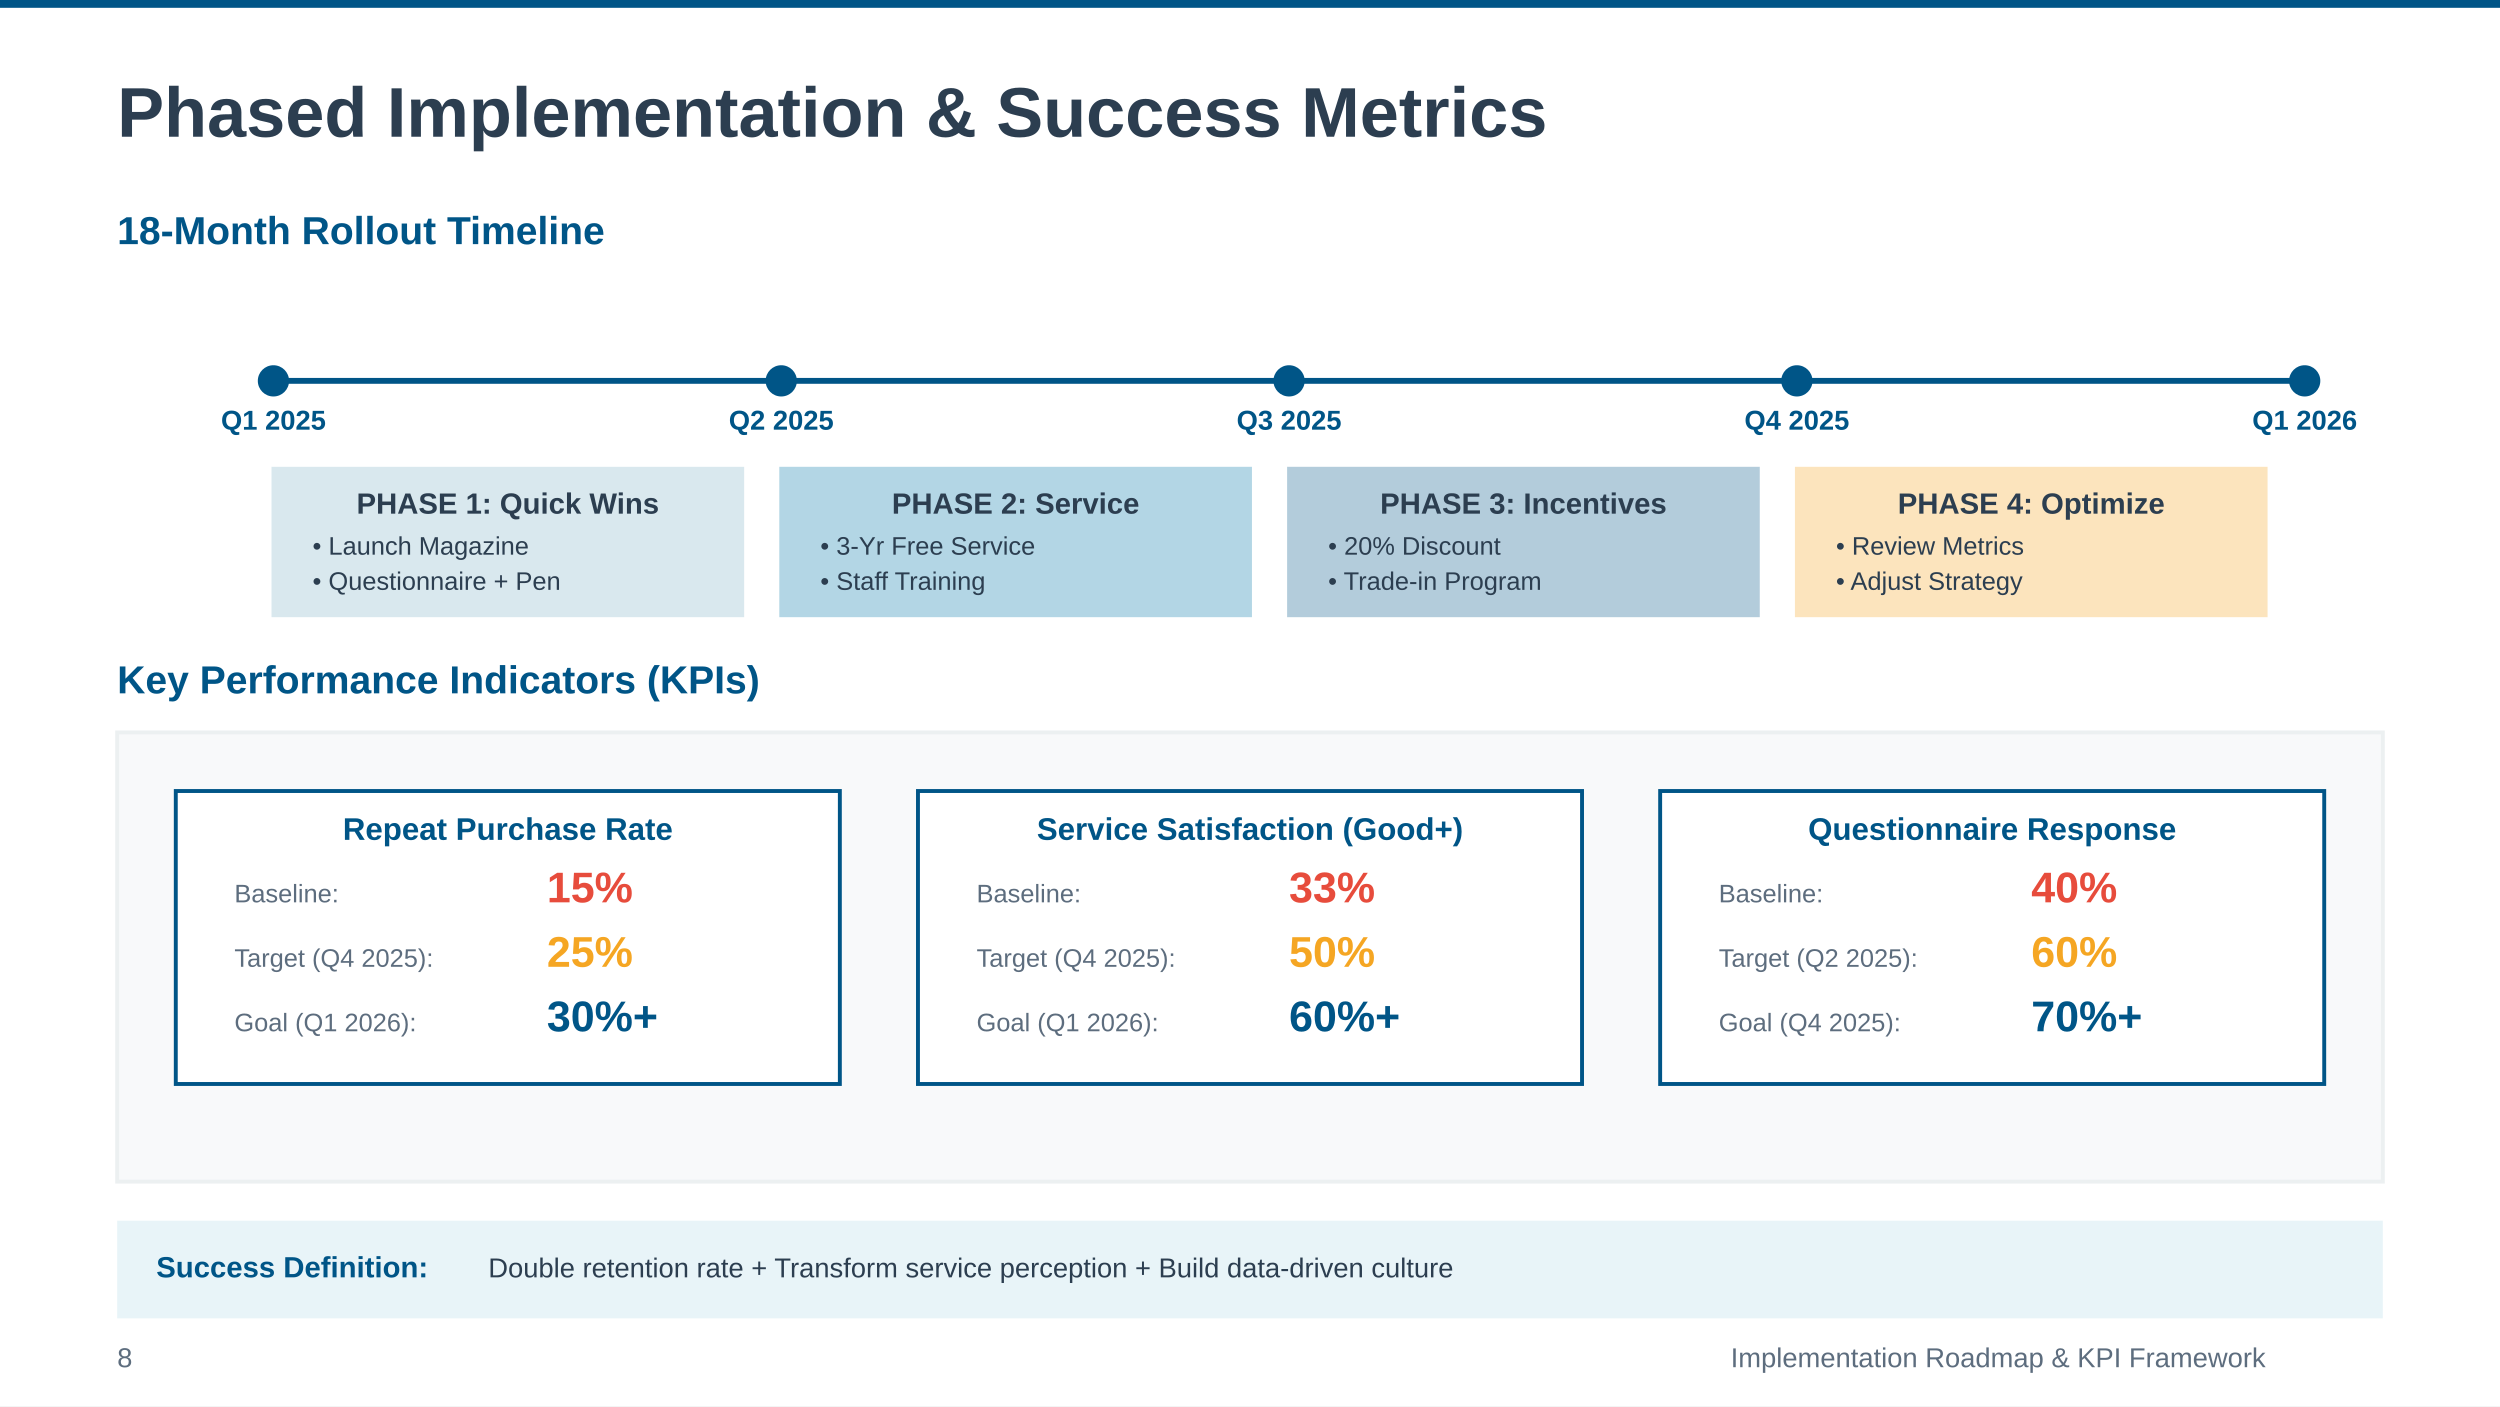
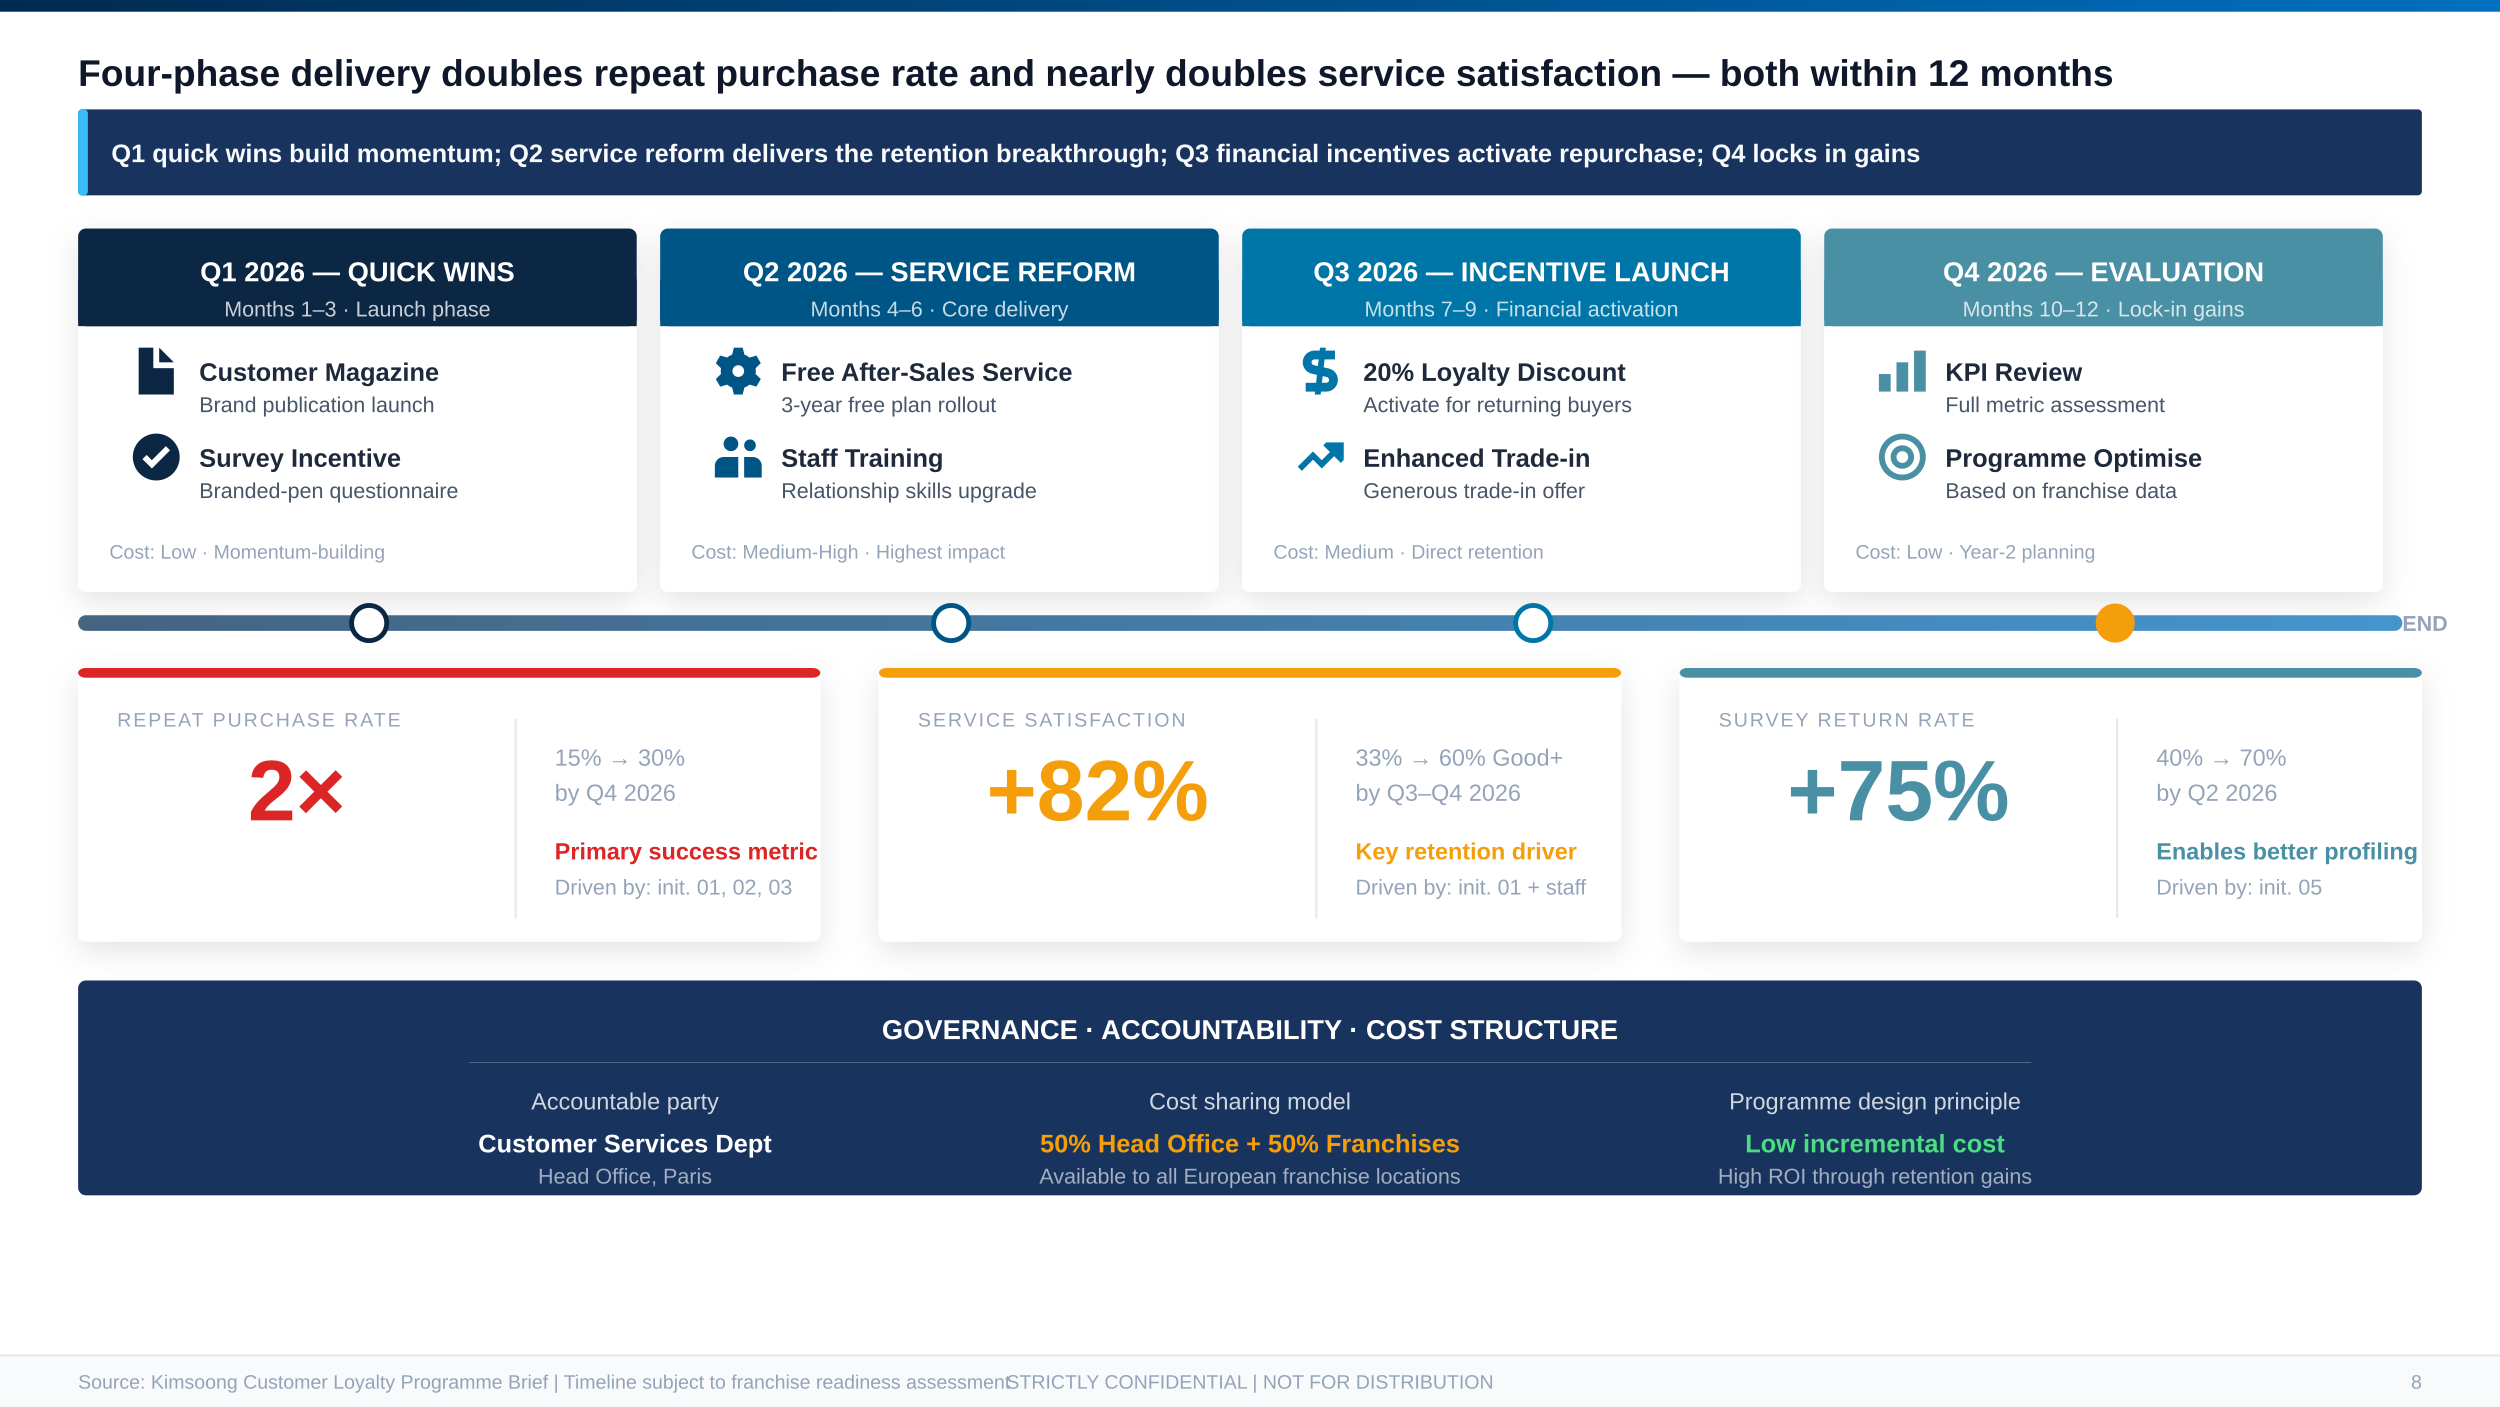
<svg xmlns="http://www.w3.org/2000/svg" viewBox="0 0 1280 720" width="1280" height="720">
+   <defs>
+     <linearGradient id="topGrad" x1="0%" y1="0%" x2="100%" y2="0%">
+       <stop offset="0%" stop-color="#002A50" />
+       <stop offset="100%" stop-color="#0070C0" />
+     </linearGradient>
+     <filter id="shadow" x="-10%" y="-10%" width="130%" height="140%">
+       <feGaussianBlur in="SourceAlpha" stdDeviation="8" />
+       <feOffset dx="0" dy="5" result="ob" />
+       <feFlood flood-color="#000000" flood-opacity="0.11" result="sc" />
+       <feComposite in="sc" in2="ob" operator="in" result="s" />
+       <feMerge>
+         <feMergeNode in="s" />
+         <feMergeNode in="SourceGraphic" />
+       </feMerge>
+     </filter>
+     <filter id="deepShadow" x="-10%" y="-10%" width="130%" height="140%">
+       <feGaussianBlur in="SourceAlpha" stdDeviation="14" />
+       <feOffset dx="0" dy="7" result="ob" />
+       <feFlood flood-color="#000000" flood-opacity="0.14" result="sc" />
+       <feComposite in="sc" in2="ob" operator="in" result="s" />
+       <feMerge>
+         <feMergeNode in="s" />
+         <feMergeNode in="SourceGraphic" />
+       </feMerge>
+     </filter>
+     <filter id="bubbleShadow" x="-30%" y="-30%" width="160%" height="160%">
+       <feGaussianBlur in="SourceAlpha" stdDeviation="6" />
+       <feOffset dx="0" dy="3" result="ob" />
+       <feFlood flood-color="#000000" flood-opacity="0.20" result="sc" />
+       <feComposite in="sc" in2="ob" operator="in" result="s" />
+       <feMerge>
+         <feMergeNode in="s" />
+         <feMergeNode in="SourceGraphic" />
+       </feMerge>
+     </filter>
+   </defs>
  <rect width="1280" height="720" fill="#FFFFFF" />
-   <rect x="0" y="0" width="1280" height="4" fill="#005587" />
-   <text x="60" y="70" font-family="Arial, sans-serif" font-size="36" font-weight="bold" fill="#2C3E50">
-     <tspan>Phased Implementation &amp; Success Metrics</tspan>
-   </text>
-   <text x="60" y="125" font-family="Arial, sans-serif" font-size="20" font-weight="bold" fill="#005587">
-     <tspan>18-Month Rollout Timeline</tspan>
-   </text>
-   <line x1="140" y1="195" x2="1180" y2="195" stroke="#005587" stroke-width="3" />
-   <circle cx="140" cy="195" r="8" fill="#005587" />
-   <circle cx="400" cy="195" r="8" fill="#005587" />
-   <circle cx="660" cy="195" r="8" fill="#005587" />
-   <circle cx="920" cy="195" r="8" fill="#005587" />
-   <circle cx="1180" cy="195" r="8" fill="#005587" />
-   <text x="140" y="220" font-family="Arial, sans-serif" font-size="14" font-weight="bold" fill="#005587" text-anchor="middle">
-     <tspan>Q1 2025</tspan>
-   </text>
-   <text x="400" y="220" font-family="Arial, sans-serif" font-size="14" font-weight="bold" fill="#005587" text-anchor="middle">
-     <tspan>Q2 2025</tspan>
-   </text>
-   <text x="660" y="220" font-family="Arial, sans-serif" font-size="14" font-weight="bold" fill="#005587" text-anchor="middle">
-     <tspan>Q3 2025</tspan>
-   </text>
-   <text x="920" y="220" font-family="Arial, sans-serif" font-size="14" font-weight="bold" fill="#005587" text-anchor="middle">
-     <tspan>Q4 2025</tspan>
-   </text>
-   <text x="1180" y="220" font-family="Arial, sans-serif" font-size="14" font-weight="bold" fill="#005587" text-anchor="middle">
-     <tspan>Q1 2026</tspan>
-   </text>
-   <rect x="140" y="240" width="240" height="75" fill="#7FB3C7" opacity="0.3" stroke="#7FB3C7" stroke-width="2" />
-   <text x="260" y="263" font-family="Arial, sans-serif" font-size="15" font-weight="bold" fill="#2C3E50" text-anchor="middle">
-     <tspan>PHASE 1: Quick Wins</tspan>
-   </text>
-   <text font-size="13" font-family="Arial, sans-serif" fill="#2C3E50" x="160" y="284">• Launch Magazine</text>
-   <text font-size="13" font-family="Arial, sans-serif" fill="#2C3E50" x="160" y="302">• Questionnaire + Pen</text>
-   <rect x="400" y="240" width="240" height="75" fill="#0076A8" opacity="0.3" stroke="#0076A8" stroke-width="2" />
-   <text x="520" y="263" font-family="Arial, sans-serif" font-size="15" font-weight="bold" fill="#2C3E50" text-anchor="middle">
-     <tspan>PHASE 2: Service</tspan>
-   </text>
-   <text font-size="13" font-family="Arial, sans-serif" fill="#2C3E50" x="420" y="284">• 3-Yr Free Service</text>
-   <text font-size="13" font-family="Arial, sans-serif" fill="#2C3E50" x="420" y="302">• Staff Training</text>
-   <rect x="660" y="240" width="240" height="75" fill="#005587" opacity="0.3" stroke="#005587" stroke-width="2" />
-   <text x="780" y="263" font-family="Arial, sans-serif" font-size="15" font-weight="bold" fill="#2C3E50" text-anchor="middle">
-     <tspan>PHASE 3: Incentives</tspan>
-   </text>
-   <text font-size="13" font-family="Arial, sans-serif" fill="#2C3E50" x="680" y="284">• 20% Discount</text>
-   <text font-size="13" font-family="Arial, sans-serif" fill="#2C3E50" x="680" y="302">• Trade-in Program</text>
-   <rect x="920" y="240" width="240" height="75" fill="#F5A623" opacity="0.3" stroke="#F5A623" stroke-width="2" />
-   <text x="1040" y="263" font-family="Arial, sans-serif" font-size="15" font-weight="bold" fill="#2C3E50" text-anchor="middle">
-     <tspan>PHASE 4: Optimize</tspan>
-   </text>
-   <text font-size="13" font-family="Arial, sans-serif" fill="#2C3E50" x="940" y="284">• Review Metrics</text>
-   <text font-size="13" font-family="Arial, sans-serif" fill="#2C3E50" x="940" y="302">• Adjust Strategy</text>
-   <text x="60" y="355" font-family="Arial, sans-serif" font-size="20" font-weight="bold" fill="#005587">
-     <tspan>Key Performance Indicators (KPIs)</tspan>
-   </text>
-   <rect x="60" y="375" width="1160" height="230" fill="#F8F9FA" stroke="#ECF0F1" stroke-width="2" />
-   <rect x="90" y="405" width="340" height="150" fill="#FFFFFF" stroke="#005587" stroke-width="2" />
-   <text x="260" y="430" font-family="Arial, sans-serif" font-size="16" font-weight="bold" fill="#005587" text-anchor="middle">
-     <tspan>Repeat Purchase Rate</tspan>
-   </text>
-   <text x="120" y="462" font-family="Arial, sans-serif" font-size="13" fill="#5D6D7E">
-     <tspan>Baseline:</tspan>
-   </text>
-   <text x="280" y="462" font-family="Arial, sans-serif" font-size="22" font-weight="bold" fill="#E74C3C">
-     <tspan>15%</tspan>
-   </text>
-   <text x="120" y="495" font-family="Arial, sans-serif" font-size="13" fill="#5D6D7E">
-     <tspan>Target (Q4 2025):</tspan>
-   </text>
-   <text x="280" y="495" font-family="Arial, sans-serif" font-size="22" font-weight="bold" fill="#F5A623">
-     <tspan>25%</tspan>
-   </text>
-   <text x="120" y="528" font-family="Arial, sans-serif" font-size="13" fill="#5D6D7E">
-     <tspan>Goal (Q1 2026):</tspan>
-   </text>
-   <text x="280" y="528" font-family="Arial, sans-serif" font-size="22" font-weight="bold" fill="#005587">
-     <tspan>30%+</tspan>
-   </text>
-   <rect x="470" y="405" width="340" height="150" fill="#FFFFFF" stroke="#005587" stroke-width="2" />
-   <text x="640" y="430" font-family="Arial, sans-serif" font-size="16" font-weight="bold" fill="#005587" text-anchor="middle">
-     <tspan>Service Satisfaction (Good+)</tspan>
-   </text>
-   <text x="500" y="462" font-family="Arial, sans-serif" font-size="13" fill="#5D6D7E">
-     <tspan>Baseline:</tspan>
-   </text>
-   <text x="660" y="462" font-family="Arial, sans-serif" font-size="22" font-weight="bold" fill="#E74C3C">
-     <tspan>33%</tspan>
-   </text>
-   <text x="500" y="495" font-family="Arial, sans-serif" font-size="13" fill="#5D6D7E">
-     <tspan>Target (Q4 2025):</tspan>
-   </text>
-   <text x="660" y="495" font-family="Arial, sans-serif" font-size="22" font-weight="bold" fill="#F5A623">
-     <tspan>50%</tspan>
-   </text>
-   <text x="500" y="528" font-family="Arial, sans-serif" font-size="13" fill="#5D6D7E">
-     <tspan>Goal (Q1 2026):</tspan>
-   </text>
-   <text x="660" y="528" font-family="Arial, sans-serif" font-size="22" font-weight="bold" fill="#005587">
-     <tspan>60%+</tspan>
-   </text>
-   <rect x="850" y="405" width="340" height="150" fill="#FFFFFF" stroke="#005587" stroke-width="2" />
-   <text x="1020" y="430" font-family="Arial, sans-serif" font-size="16" font-weight="bold" fill="#005587" text-anchor="middle">
-     <tspan>Questionnaire Response</tspan>
-   </text>
-   <text x="880" y="462" font-family="Arial, sans-serif" font-size="13" fill="#5D6D7E">
-     <tspan>Baseline:</tspan>
-   </text>
-   <text x="1040" y="462" font-family="Arial, sans-serif" font-size="22" font-weight="bold" fill="#E74C3C">
-     <tspan>40%</tspan>
-   </text>
-   <text x="880" y="495" font-family="Arial, sans-serif" font-size="13" fill="#5D6D7E">
-     <tspan>Target (Q2 2025):</tspan>
-   </text>
-   <text x="1040" y="495" font-family="Arial, sans-serif" font-size="22" font-weight="bold" fill="#F5A623">
-     <tspan>60%</tspan>
-   </text>
-   <text x="880" y="528" font-family="Arial, sans-serif" font-size="13" fill="#5D6D7E">
-     <tspan>Goal (Q4 2025):</tspan>
-   </text>
-   <text x="1040" y="528" font-family="Arial, sans-serif" font-size="22" font-weight="bold" fill="#005587">
-     <tspan>70%+</tspan>
-   </text>
-   <rect x="60" y="625" width="1160" height="50" fill="#E8F4F8" />
-   <text x="80" y="654" font-family="Arial, sans-serif" font-size="15" font-weight="bold" fill="#005587">
-     <tspan>Success Definition: </tspan>
-   </text>
-   <text x="250" y="654" font-family="Arial, sans-serif" font-size="14" fill="#2C3E50">
-     <tspan>Double retention rate + Transform service perception + Build data-driven culture</tspan>
-   </text>
-   <text x="60" y="700" font-family="Arial, sans-serif" font-size="14" fill="#5D6D7E">
-     <tspan>8</tspan>
-   </text>
-   <text x="1160" y="700" font-family="Arial, sans-serif" font-size="14" fill="#5D6D7E" text-anchor="end">
-     <tspan>Implementation Roadmap &amp; KPI Framework</tspan>
-   </text>
+   <rect x="0" y="0" width="1280" height="6" fill="url(#topGrad)" />
+   <text x="40" y="44" font-family="Arial, sans-serif" font-size="19" font-weight="bold" fill="#0F172A">Four-phase delivery doubles repeat purchase rate and nearly doubles service satisfaction — both within 12 months</text>
+   <rect x="40" y="56" width="1200" height="44" rx="2" fill="#18345E" />
+   <rect x="40" y="56" width="5" height="44" rx="2" fill="#38BDF8" />
+   <text x="57" y="83" font-family="Arial, sans-serif" font-size="13" font-weight="bold" fill="#F8FAFC">Q1 quick wins build momentum; Q2 service reform delivers the retention breakthrough; Q3 financial incentives activate repurchase; Q4 locks in gains</text>
+   <rect x="40" y="117" width="286" height="186" rx="4" fill="#FFFFFF" filter="url(#shadow)" />
+   <rect x="40" y="117" width="286" height="50" rx="4" fill="#0C2744" />
+   <rect x="40" y="143" width="286" height="24" rx="0" fill="#0C2744" />
+   <text x="183" y="144" font-family="Arial, sans-serif" font-size="14" font-weight="bold" fill="#FFFFFF" text-anchor="middle">Q1 2026  —  QUICK WINS</text>
+   <text x="183" y="162" font-family="Arial, sans-serif" font-size="11" fill="#FFFFFF" fill-opacity="0.78" text-anchor="middle">Months 1–3  ·  Launch phase</text>
+   <g transform="translate(68.0, 178.0) scale(1.5)" fill="#0C2744">
+     <path d="M7 0H2V16H14V7H7V0Z" />
+     <path d="M9 0V5H14L9 0Z" />
+   </g>
+   <text x="102" y="195" font-family="Arial, sans-serif" font-size="13" fill="#1E293B" font-weight="bold">Customer Magazine</text>
+   <text x="102" y="211" font-family="Arial, sans-serif" font-size="11" fill="#475569">Brand publication launch</text>
+   <g transform="translate(68.0, 222.0) scale(1.5)" fill="#0C2744">
+     <path fill-rule="evenodd" clip-rule="evenodd" d="M8 16C12.418 16 16 12.418 16 8C16 3.582 12.418 0 8 0C3.582 0 0 3.582 0 8C0 12.418 3.582 16 8 16ZM12.707 5.707L11.293 4.293L6.5 9.086L4.707 7.293L3.293 8.707L6.5 11.914L12.707 5.707Z" />
+   </g>
+   <text x="102" y="239" font-family="Arial, sans-serif" font-size="13" fill="#1E293B" font-weight="bold">Survey Incentive</text>
+   <text x="102" y="255" font-family="Arial, sans-serif" font-size="11" fill="#475569">Branded-pen questionnaire</text>
+   <text x="56" y="286" font-family="Arial, sans-serif" font-size="10" fill="#94A3B8">Cost: Low  ·  Momentum-building</text>
+   <rect x="338" y="117" width="286" height="186" rx="4" fill="#FFFFFF" filter="url(#shadow)" />
+   <rect x="338" y="117" width="286" height="50" rx="4" fill="#005587" />
+   <rect x="338" y="143" width="286" height="24" rx="0" fill="#005587" />
+   <text x="481" y="144" font-family="Arial, sans-serif" font-size="14" font-weight="bold" fill="#FFFFFF" text-anchor="middle">Q2 2026  —  SERVICE REFORM</text>
+   <text x="481" y="162" font-family="Arial, sans-serif" font-size="11" fill="#FFFFFF" fill-opacity="0.78" text-anchor="middle">Months 4–6  ·  Core delivery</text>
+   <g transform="translate(366.0, 178.0) scale(1.5)" fill="#005587">
+     <path fill-rule="evenodd" clip-rule="evenodd" d="M6.5 0H9.5L10.094 2.375C10.728 2.611 11.311 2.952 11.822 3.375L14.178 2.701L15.678 5.299L13.917 7.002C13.972 7.326 14 7.66 14 8C14 8.34 13.972 8.674 13.917 8.998L15.678 10.701L14.178 13.299L11.822 12.625C11.311 13.048 10.728 13.389 10.094 13.624L9.5 16H6.5L5.906 13.624C5.272 13.389 4.689 13.048 4.178 12.625L1.822 13.299L0.322 10.701L2.083 8.998C2.028 8.674 2 8.34 2 8C2 7.66 2.028 7.326 2.083 7.002L0.322 5.299L1.822 2.701L4.178 3.375C4.689 2.952 5.272 2.611 5.906 2.375L6.5 0ZM8 10C9.105 10 10 9.105 10 8C10 6.895 9.105 6 8 6C6.895 6 6 6.895 6 8C6 9.105 6.895 10 8 10Z" />
+   </g>
+   <text x="400" y="195" font-family="Arial, sans-serif" font-size="13" fill="#1E293B" font-weight="bold">Free After-Sales Service</text>
+   <text x="400" y="211" font-family="Arial, sans-serif" font-size="11" fill="#475569">3-year free plan rollout</text>
+   <g transform="translate(366.0, 222.0) scale(1.5)" fill="#005587">
+     <path d="M8 3.5C8 4.881 6.881 6 5.5 6C4.119 6 3 4.881 3 3.5C3 2.119 4.119 1 5.5 1C6.881 1 8 2.119 8 3.5Z" />
+     <path d="M3 8C1.343 8 0 9.343 0 11V15H8V8H3Z" />
+     <path d="M13 8H10V15H16V11C16 9.343 14.657 8 13 8Z" />
+     <path d="M12 6C13.105 6 14 5.105 14 4C14 2.895 13.105 2 12 2C10.895 2 10 2.895 10 4C10 5.105 10.895 6 12 6Z" />
+   </g>
+   <text x="400" y="239" font-family="Arial, sans-serif" font-size="13" fill="#1E293B" font-weight="bold">Staff Training</text>
+   <text x="400" y="255" font-family="Arial, sans-serif" font-size="11" fill="#475569">Relationship skills upgrade</text>
+   <text x="354" y="286" font-family="Arial, sans-serif" font-size="10" fill="#94A3B8">Cost: Medium-High  ·  Highest impact</text>
+   <rect x="636" y="117" width="286" height="186" rx="4" fill="#FFFFFF" filter="url(#shadow)" />
+   <rect x="636" y="117" width="286" height="50" rx="4" fill="#0076A8" />
+   <rect x="636" y="143" width="286" height="24" rx="0" fill="#0076A8" />
+   <text x="779" y="144" font-family="Arial, sans-serif" font-size="14" font-weight="bold" fill="#FFFFFF" text-anchor="middle">Q3 2026  —  INCENTIVE LAUNCH</text>
+   <text x="779" y="162" font-family="Arial, sans-serif" font-size="11" fill="#FFFFFF" fill-opacity="0.78" text-anchor="middle">Months 7–9  ·  Financial activation</text>
+   <g transform="translate(664.0, 178.0) scale(1.5)" fill="#0076A8">
+     <path fill-rule="evenodd" clip-rule="evenodd" d="M6.216 15L6.105 16H8.117L8.228 15H10.003C12.21 15 14 13.21 14 11.003C14 9.13 12.699 7.508 10.87 7.101L9.149 6.719L9.451 4H13V1H9.784L9.895 0H7.883L7.772 1H5.997C3.79 1 2 2.79 2 4.997C2 6.87 3.301 8.492 5.13 8.899L6.851 9.281L6.549 12H3V15H6.216ZM8.562 12H10.003C10.554 12 11 11.554 11 11.003C11 10.536 10.675 10.131 10.219 10.03L8.815 9.718L8.562 12ZM7.185 6.282L7.438 4H5.997C5.446 4 5 4.446 5 4.997C5 5.464 5.325 5.869 5.781 5.97L7.185 6.282Z" />
+   </g>
+   <text x="698" y="195" font-family="Arial, sans-serif" font-size="13" fill="#1E293B" font-weight="bold">20% Loyalty Discount</text>
+   <text x="698" y="211" font-family="Arial, sans-serif" font-size="11" fill="#475569">Activate for returning buyers</text>
+   <g transform="translate(664.0, 222.0) scale(1.5)" fill="#0076A8">
+     <path d="M10 3L9 4L11.293 6.293L8.5 9.086L5.5 6.086L0.293 11.293L1.707 12.707L5.5 8.914L8.5 11.914L12.707 7.707L15 10L16 9L16 3H10Z" />
+   </g>
+   <text x="698" y="239" font-family="Arial, sans-serif" font-size="13" fill="#1E293B" font-weight="bold">Enhanced Trade-in</text>
+   <text x="698" y="255" font-family="Arial, sans-serif" font-size="11" fill="#475569">Generous trade-in offer</text>
+   <text x="652" y="286" font-family="Arial, sans-serif" font-size="10" fill="#94A3B8">Cost: Medium  ·  Direct retention</text>
+   <rect x="934" y="117" width="286" height="186" rx="4" fill="#FFFFFF" filter="url(#shadow)" />
+   <rect x="934" y="117" width="286" height="50" rx="4" fill="#4A90A4" />
+   <rect x="934" y="143" width="286" height="24" rx="0" fill="#4A90A4" />
+   <text x="1077" y="144" font-family="Arial, sans-serif" font-size="14" font-weight="bold" fill="#FFFFFF" text-anchor="middle">Q4 2026  —  EVALUATION</text>
+   <text x="1077" y="162" font-family="Arial, sans-serif" font-size="11" fill="#FFFFFF" fill-opacity="0.78" text-anchor="middle">Months 10–12  ·  Lock-in gains</text>
+   <g transform="translate(962.0, 178.0) scale(1.5)" fill="#4A90A4">
+     <path d="M16 1H12V15H16V1Z" />
+     <path d="M6 5H10V15H6V5Z" />
+     <path d="M0 9H4V15H0V9Z" />
+   </g>
+   <text x="996" y="195" font-family="Arial, sans-serif" font-size="13" fill="#1E293B" font-weight="bold">KPI Review</text>
+   <text x="996" y="211" font-family="Arial, sans-serif" font-size="11" fill="#475569">Full metric assessment</text>
+   <g transform="translate(962.0, 222.0) scale(1.5)" fill="#4A90A4">
+     <path fill-rule="evenodd" clip-rule="evenodd" d="M8 4C5.791 4 4 5.791 4 8C4 10.209 5.791 12 8 12C10.209 12 12 10.209 12 8C12 5.791 10.209 4 8 4ZM6 8C6 6.895 6.895 6 8 6C9.105 6 10 6.895 10 8C10 9.105 9.105 10 8 10C6.895 10 6 9.105 6 8Z" />
+     <path fill-rule="evenodd" clip-rule="evenodd" d="M8 0C3.582 0 0 3.582 0 8C0 12.418 3.582 16 8 16C12.418 16 16 12.418 16 8C16 3.582 12.418 0 8 0ZM2 8C2 4.686 4.686 2 8 2C11.314 2 14 4.686 14 8C14 11.314 11.314 14 8 14C4.686 14 2 11.314 2 8Z" />
+   </g>
+   <text x="996" y="239" font-family="Arial, sans-serif" font-size="13" fill="#1E293B" font-weight="bold">Programme Optimise</text>
+   <text x="996" y="255" font-family="Arial, sans-serif" font-size="11" fill="#475569">Based on franchise data</text>
+   <text x="950" y="286" font-family="Arial, sans-serif" font-size="10" fill="#94A3B8">Cost: Low  ·  Year-2 planning</text>
+   <rect x="40" y="315" width="1190" height="8" rx="4" fill="#E2E8F0" />
+   <rect x="40" y="315" width="1190" height="8" rx="4" fill="url(#topGrad)" fill-opacity="0.7" />
+   <circle cx="189" cy="319" r="9" fill="#FFFFFF" stroke="#0C2744" stroke-width="2.5" />
+   <circle cx="487" cy="319" r="9" fill="#FFFFFF" stroke="#005587" stroke-width="2.5" />
+   <circle cx="785" cy="319" r="9" fill="#FFFFFF" stroke="#0076A8" stroke-width="2.5" />
+   <circle cx="1083" cy="319" r="9" fill="#F59E0B" stroke="#F59E0B" stroke-width="2" />
+   <text x="1230" y="323" font-family="Arial, sans-serif" font-size="11" fill="#94A3B8" font-weight="bold">END</text>
+   <rect x="40" y="342" width="380" height="140" rx="4" fill="#FFFFFF" filter="url(#shadow)" />
+   <rect x="40" y="342" width="380" height="5" rx="4" fill="#DC2626" />
+   <text x="60" y="372" font-family="Arial, sans-serif" font-size="10" fill="#94A3B8" letter-spacing="1">REPEAT PURCHASE RATE</text>
+   <text x="152" y="420" font-family="Arial, sans-serif" font-size="44" font-weight="bold" fill="#DC2626" text-anchor="middle">2×</text>
+   <line x1="264" y1="368" x2="264" y2="470" stroke="#E2E8F0" stroke-width="1" />
+   <text x="284" y="392" font-family="Arial, sans-serif" font-size="12" fill="#94A3B8">15% → 30%</text>
+   <text x="284" y="410" font-family="Arial, sans-serif" font-size="12" fill="#94A3B8">by Q4 2026</text>
+   <text x="284" y="440" font-family="Arial, sans-serif" font-size="12" fill="#DC2626" font-weight="bold">Primary success metric</text>
+   <text x="284" y="458" font-family="Arial, sans-serif" font-size="11" fill="#94A3B8">Driven by: init. 01, 02, 03</text>
+   <rect x="450" y="342" width="380" height="140" rx="4" fill="#FFFFFF" filter="url(#shadow)" />
+   <rect x="450" y="342" width="380" height="5" rx="4" fill="#F59E0B" />
+   <text x="470" y="372" font-family="Arial, sans-serif" font-size="10" fill="#94A3B8" letter-spacing="1">SERVICE SATISFACTION</text>
+   <text x="562" y="420" font-family="Arial, sans-serif" font-size="44" font-weight="bold" fill="#F59E0B" text-anchor="middle">+82%</text>
+   <line x1="674" y1="368" x2="674" y2="470" stroke="#E2E8F0" stroke-width="1" />
+   <text x="694" y="392" font-family="Arial, sans-serif" font-size="12" fill="#94A3B8">33% → 60% Good+</text>
+   <text x="694" y="410" font-family="Arial, sans-serif" font-size="12" fill="#94A3B8">by Q3–Q4 2026</text>
+   <text x="694" y="440" font-family="Arial, sans-serif" font-size="12" fill="#F59E0B" font-weight="bold">Key retention driver</text>
+   <text x="694" y="458" font-family="Arial, sans-serif" font-size="11" fill="#94A3B8">Driven by: init. 01 + staff</text>
+   <rect x="860" y="342" width="380" height="140" rx="4" fill="#FFFFFF" filter="url(#shadow)" />
+   <rect x="860" y="342" width="380" height="5" rx="4" fill="#4A90A4" />
+   <text x="880" y="372" font-family="Arial, sans-serif" font-size="10" fill="#94A3B8" letter-spacing="1">SURVEY RETURN RATE</text>
+   <text x="972" y="420" font-family="Arial, sans-serif" font-size="44" font-weight="bold" fill="#4A90A4" text-anchor="middle">+75%</text>
+   <line x1="1084" y1="368" x2="1084" y2="470" stroke="#E2E8F0" stroke-width="1" />
+   <text x="1104" y="392" font-family="Arial, sans-serif" font-size="12" fill="#94A3B8">40% → 70%</text>
+   <text x="1104" y="410" font-family="Arial, sans-serif" font-size="12" fill="#94A3B8">by Q2 2026</text>
+   <text x="1104" y="440" font-family="Arial, sans-serif" font-size="12" fill="#4A90A4" font-weight="bold">Enables better profiling</text>
+   <text x="1104" y="458" font-family="Arial, sans-serif" font-size="11" fill="#94A3B8">Driven by: init. 05</text>
+   <rect x="40" y="502" width="1200" height="110" rx="4" fill="#18345E" />
+   <text x="640" y="532" font-family="Arial, sans-serif" font-size="14" font-weight="bold" fill="#FFFFFF" text-anchor="middle">GOVERNANCE  ·  ACCOUNTABILITY  ·  COST STRUCTURE</text>
+   <line x1="240" y1="544" x2="1040" y2="544" stroke="#FFFFFF" stroke-width="0.5" stroke-opacity="0.25" />
+   <text x="320" y="568" font-family="Arial, sans-serif" font-size="12" fill="#FFFFFF" fill-opacity="0.80" text-anchor="middle">Accountable party</text>
+   <text x="320" y="590" font-family="Arial, sans-serif" font-size="13" font-weight="bold" fill="#FFFFFF" text-anchor="middle">Customer Services Dept</text>
+   <text x="320" y="606" font-family="Arial, sans-serif" font-size="11" fill="#FFFFFF" fill-opacity="0.60" text-anchor="middle">Head Office, Paris</text>
+   <text x="640" y="568" font-family="Arial, sans-serif" font-size="12" fill="#FFFFFF" fill-opacity="0.80" text-anchor="middle">Cost sharing model</text>
+   <text x="640" y="590" font-family="Arial, sans-serif" font-size="13" font-weight="bold" fill="#F59E0B" text-anchor="middle">50% Head Office  +  50% Franchises</text>
+   <text x="640" y="606" font-family="Arial, sans-serif" font-size="11" fill="#FFFFFF" fill-opacity="0.60" text-anchor="middle">Available to all European franchise locations</text>
+   <text x="960" y="568" font-family="Arial, sans-serif" font-size="12" fill="#FFFFFF" fill-opacity="0.80" text-anchor="middle">Programme design principle</text>
+   <text x="960" y="590" font-family="Arial, sans-serif" font-size="13" font-weight="bold" fill="#4ADE80" text-anchor="middle">Low incremental cost</text>
+   <text x="960" y="606" font-family="Arial, sans-serif" font-size="11" fill="#FFFFFF" fill-opacity="0.60" text-anchor="middle">High ROI through retention gains</text>
+   <rect x="0" y="694" width="1280" height="26" fill="#F8FAFC" />
+   <line x1="0" y1="694" x2="1280" y2="694" stroke="#E2E8F0" stroke-width="1" />
+   <text x="40" y="711" font-family="Arial, sans-serif" font-size="10" fill="#94A3B8">Source: Kimsoong Customer Loyalty Programme Brief  |  Timeline subject to franchise readiness assessment</text>
+   <text x="640" y="711" font-family="Arial, sans-serif" font-size="10" fill="#94A3B8" text-anchor="middle">STRICTLY CONFIDENTIAL  |  NOT FOR DISTRIBUTION</text>
+   <text x="1240" y="711" font-family="Arial, sans-serif" font-size="10" fill="#94A3B8" text-anchor="end">8</text>
</svg>
